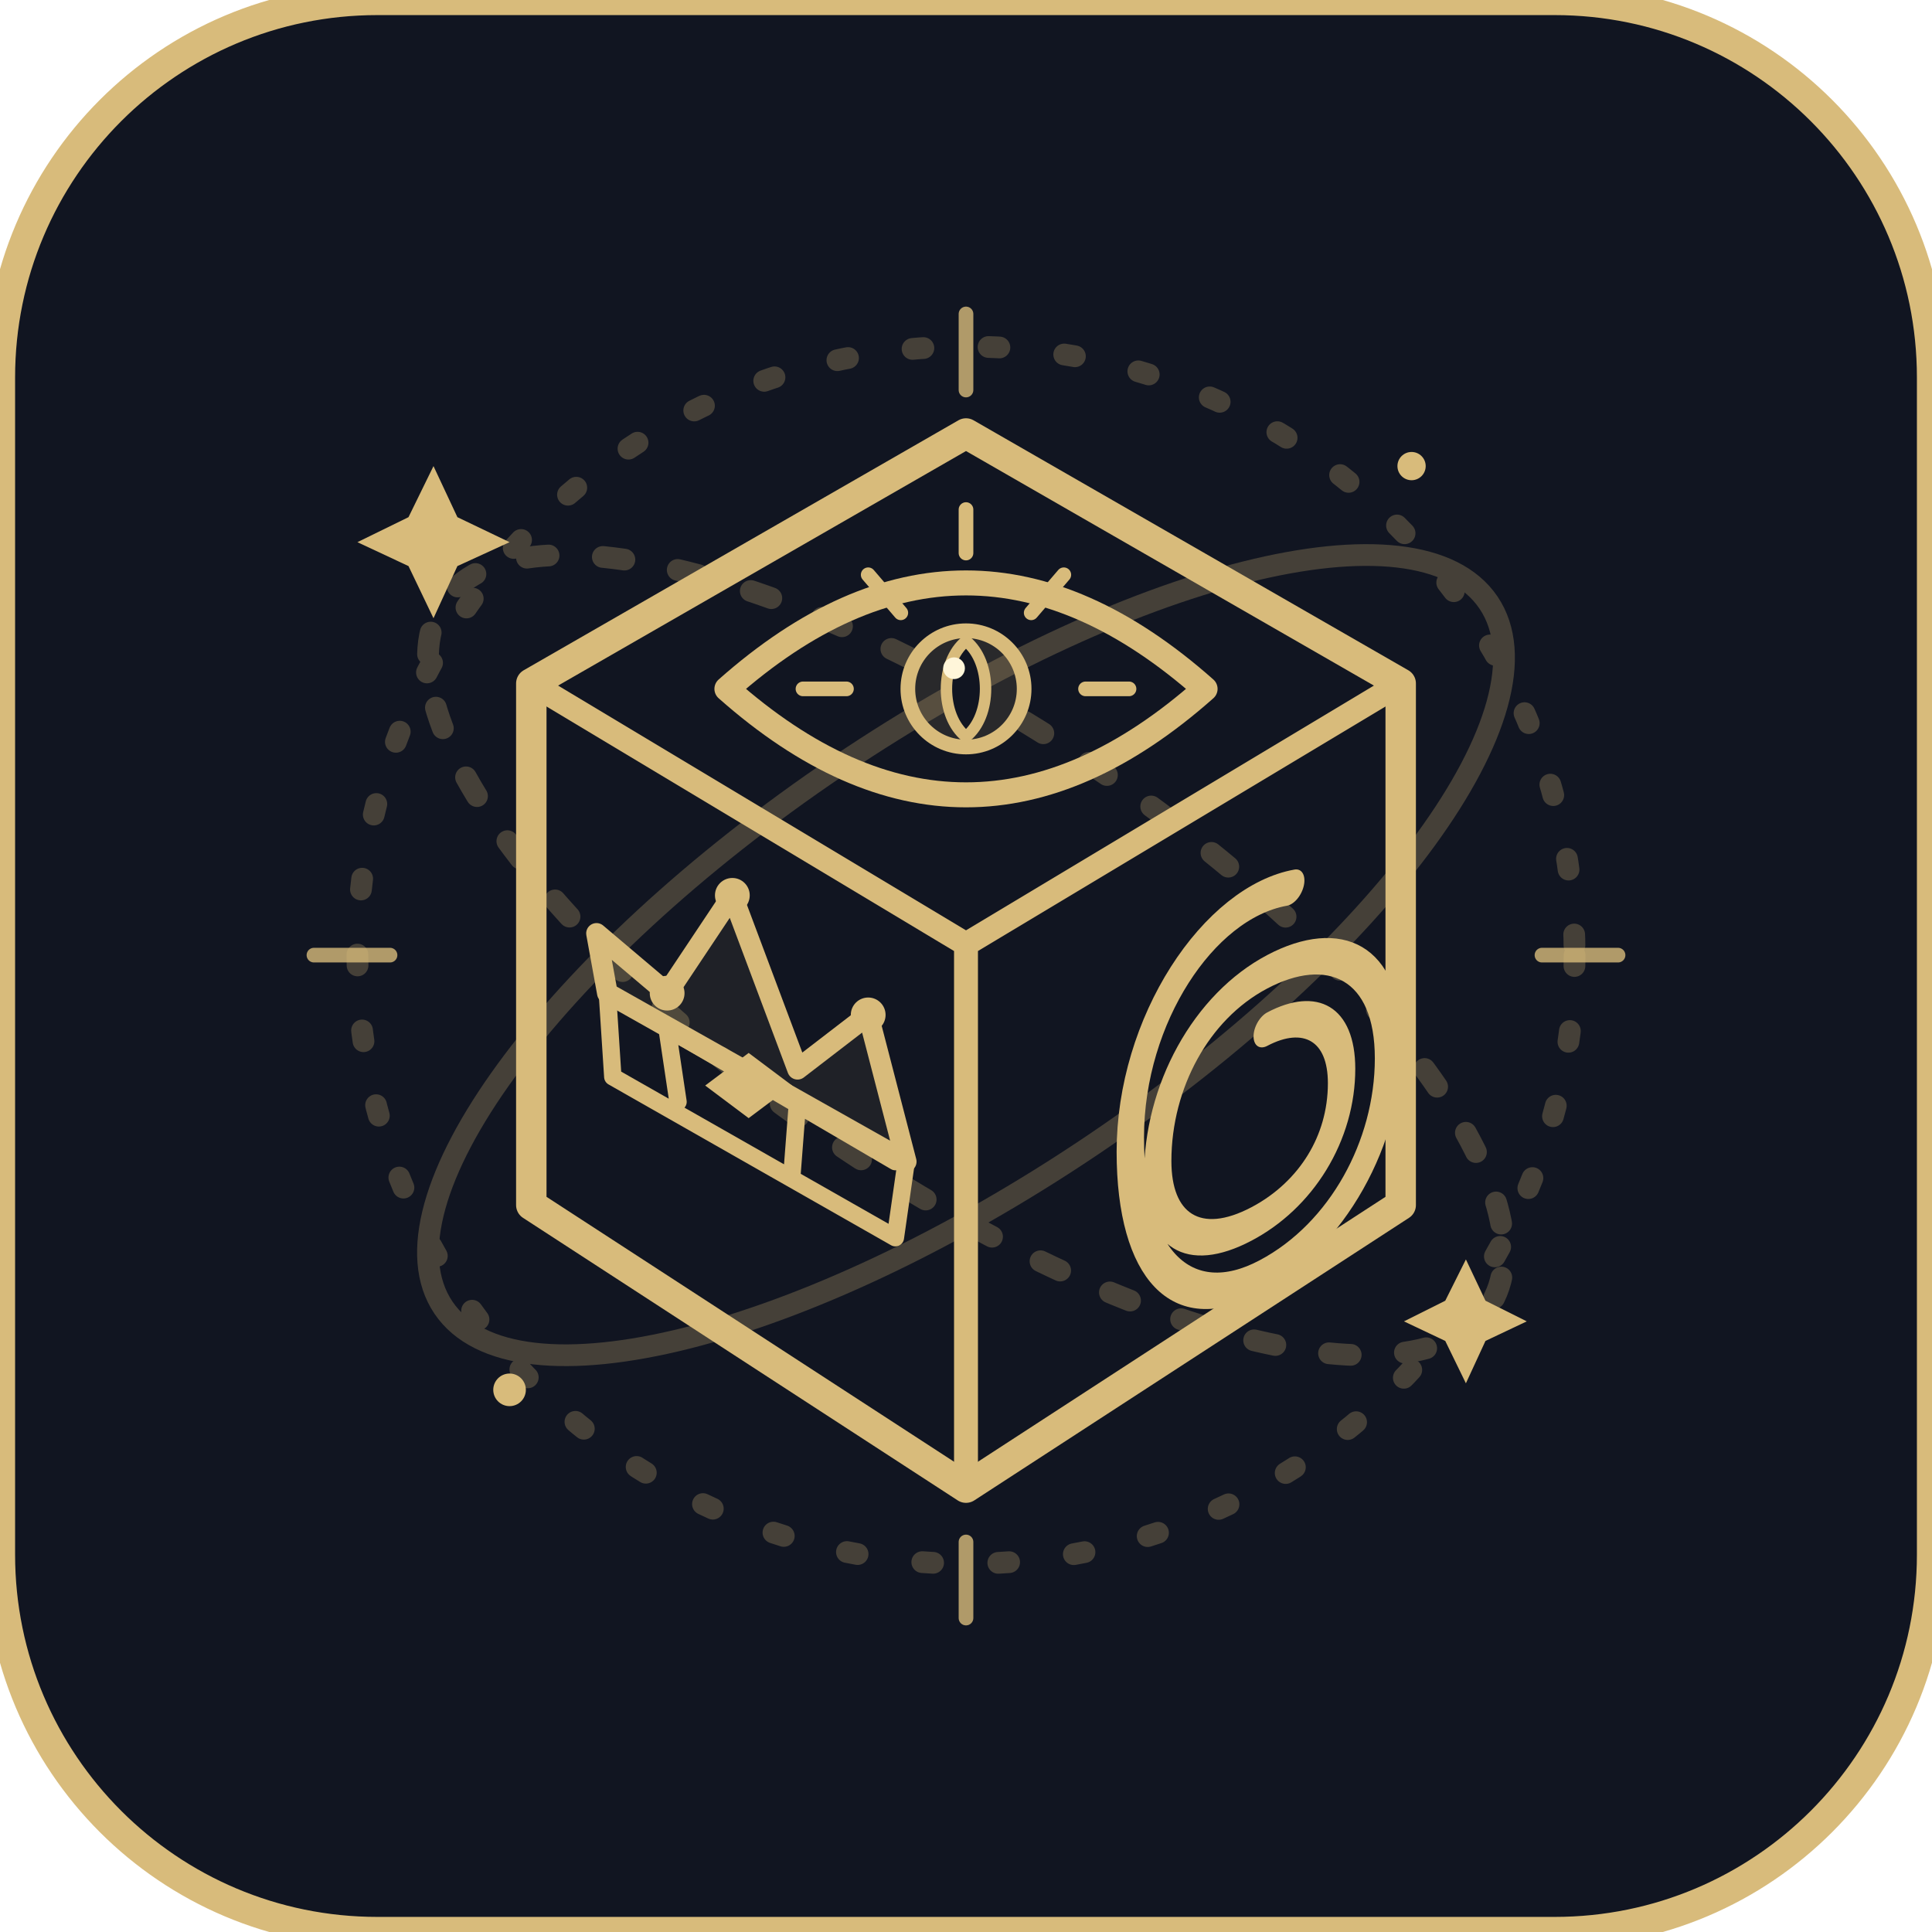
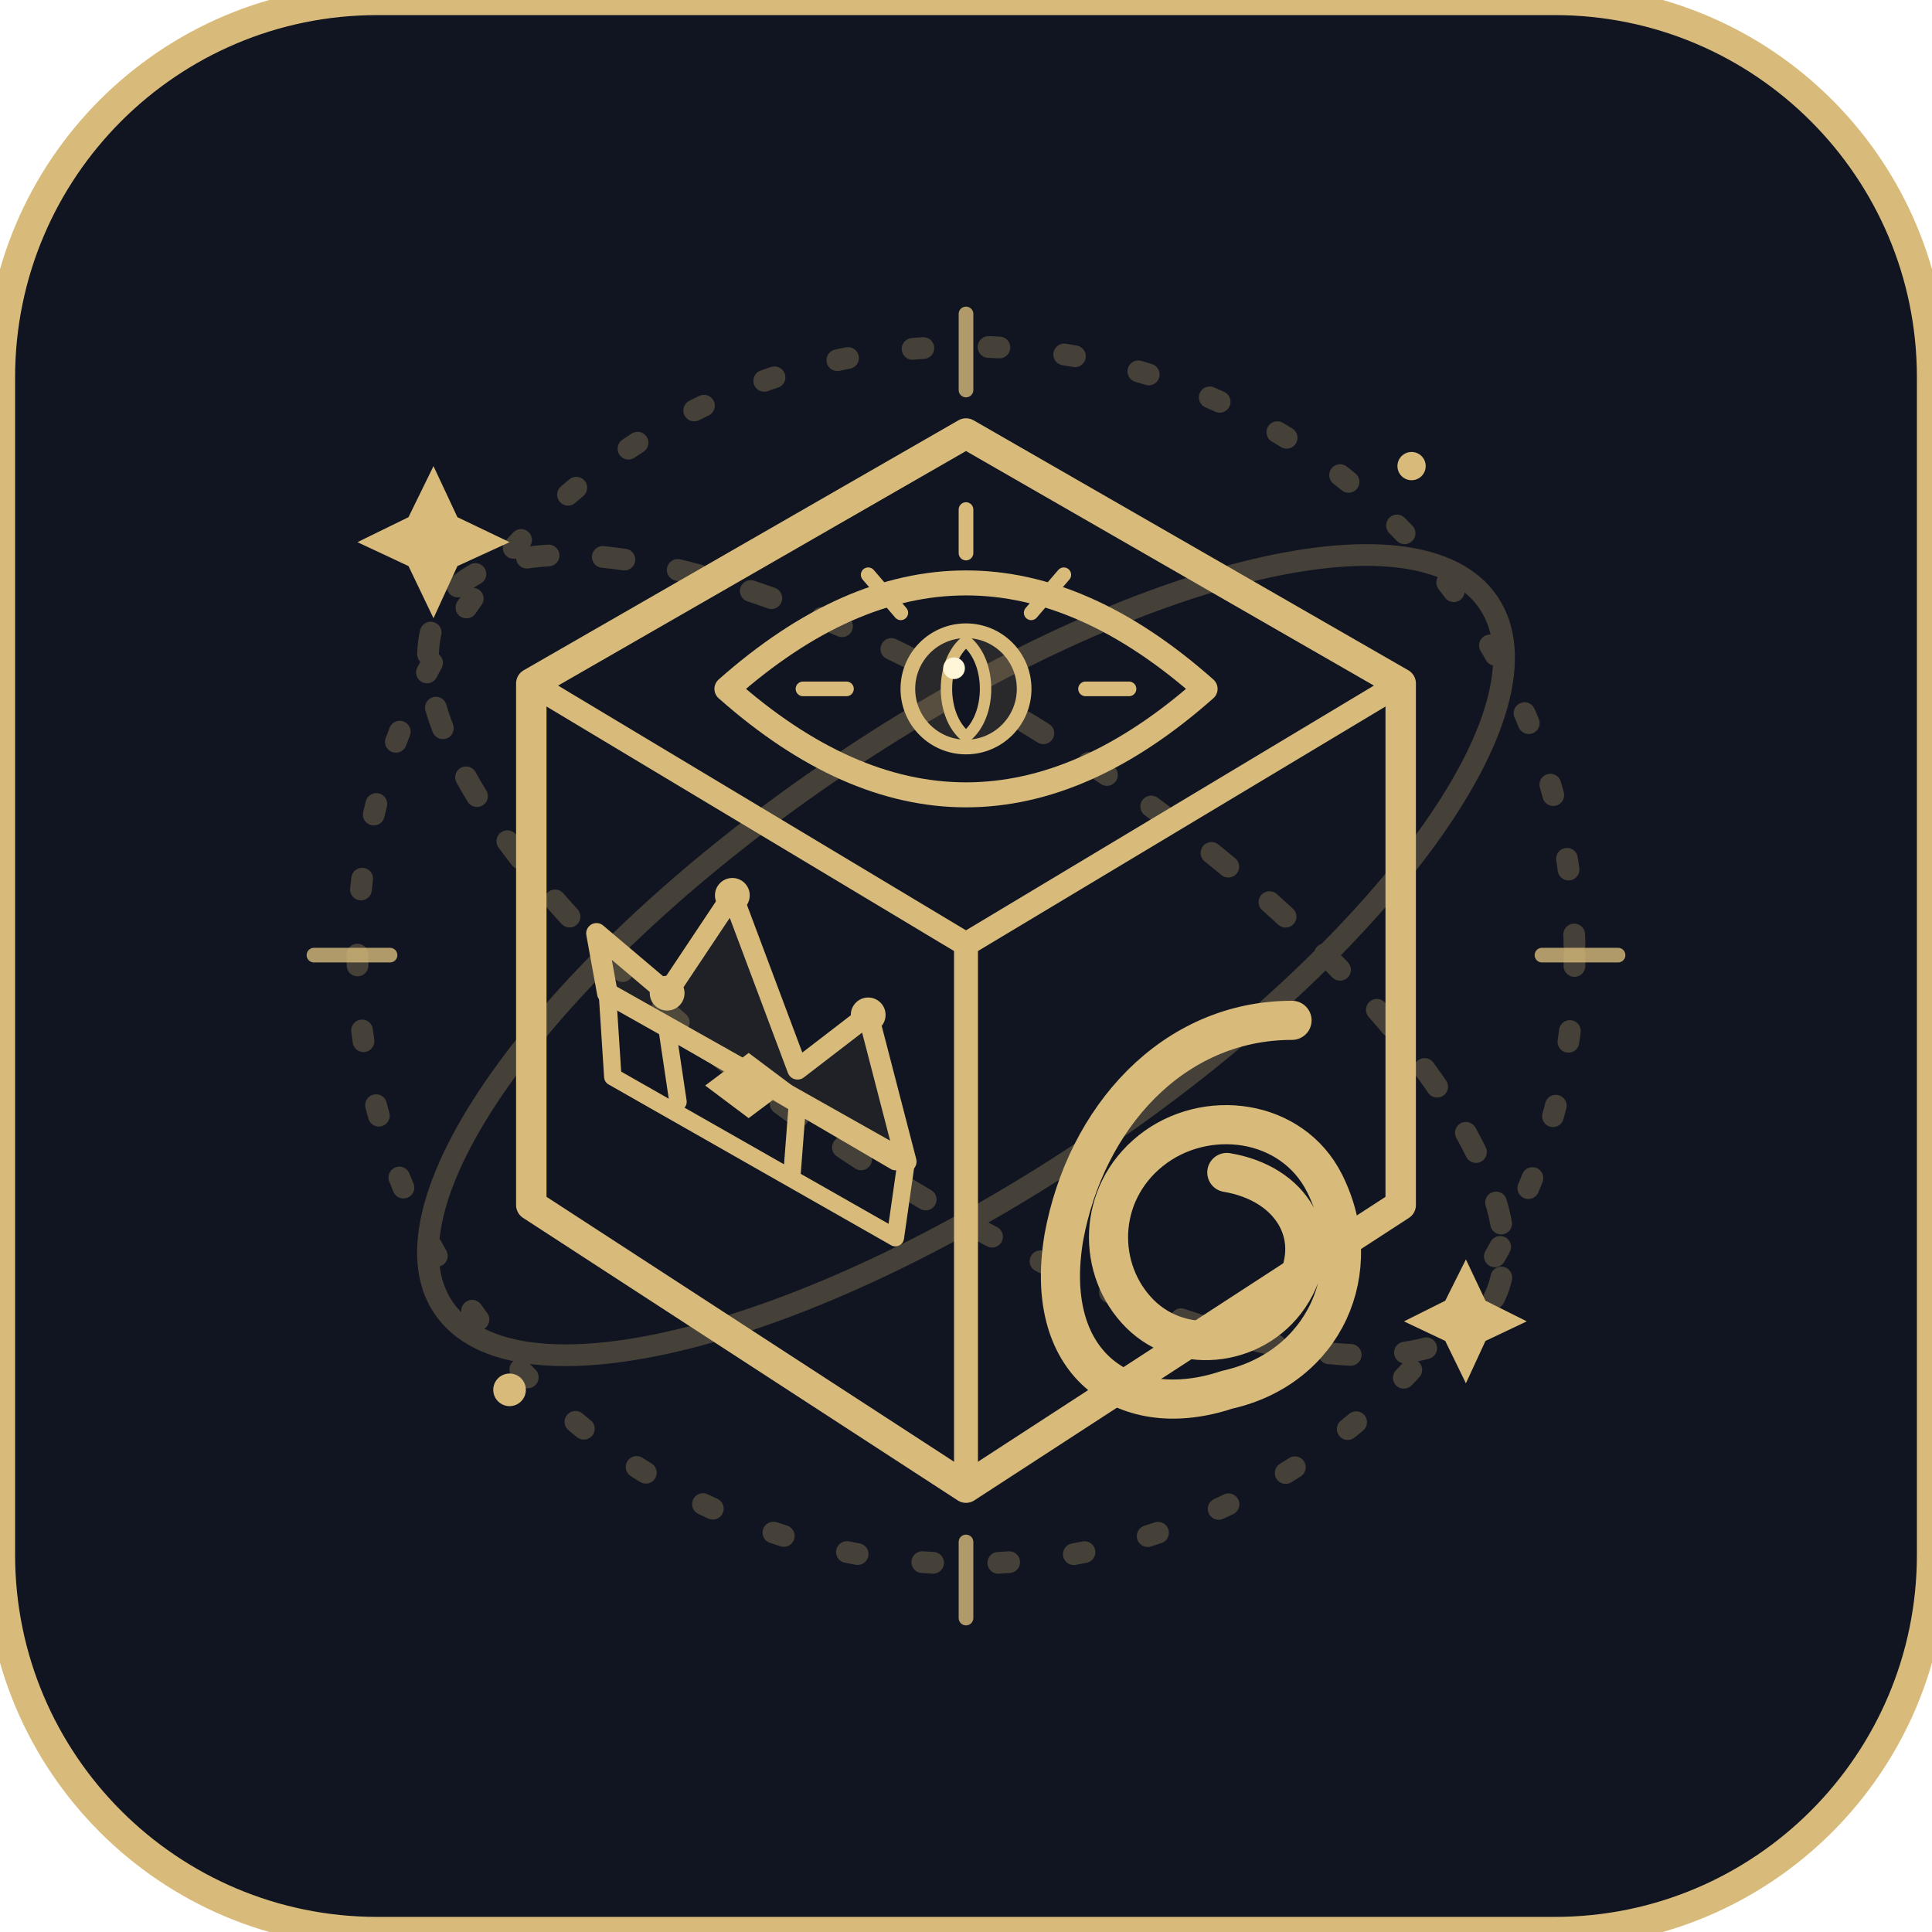
<svg xmlns="http://www.w3.org/2000/svg" viewBox="0 0 128 128" fill="none" stroke="#D8BB7B" stroke-width="2" stroke-linecap="round" stroke-linejoin="round">
  <rect width="128" height="128" rx="25" fill="#111521" />
  <g transform="translate(17.92 17.92) scale(.72)">
    <g opacity=".26">
      <ellipse cx="64" cy="63" rx="58" ry="21" transform="rotate(-34 64 63)" />
      <ellipse cx="64" cy="63" rx="58" ry="21" transform="rotate(34 64 63)" stroke-dasharray="2 5" />
      <circle cx="64" cy="63" r="56" stroke-dasharray="1 6" />
    </g>
    <path d="M64 15 104 38V86L64 112 24 86V38Z" stroke-width="2.8" />
    <path d="M24 38 64 62 104 38M64 62V112" stroke-width="2.2" />
    <path d="M42 38.5Q64 19 86 38.5Q64 58 42 38.5Z" stroke-width="2.3" />
    <path d="M64 26V22M53 38.5H49M79 38.5H75M58 31.5 55 28M70 31.5 73 28" stroke-width="1.35" />
    <circle cx="64" cy="38.5" r="5.35" fill="#D8BB7B" fill-opacity=".12" stroke="#D8BB7B" stroke-width="1.35" />
    <path d="M64 34.1C61.6 36 61.6 41 64 42.9C66.4 41 66.4 36 64 34.1Z" fill="#111521" stroke="#D8BB7B" stroke-width="1.05" />
    <circle cx="62.9" cy="36.6" r="1" fill="#fff6da" stroke="none" />
    <path d="M30 61 36.5 66.5 42.5 57.5 48.5 73.5 55 68.5 58.5 82 31 66.5Z" stroke-width="1.9" fill="#D8BB7B" fill-opacity=".07" />
    <path d="M31 66.5 58.5 82 57.5 89 31.5 74.2ZM31 66.5 57.5 82M36.5 69.8 37.5 76.5M48.5 76.5 48 83" stroke-width="1.6" />
    <path d="m44 72 4 3-4 3-4-3Z" fill="#D8BB7B" stroke="none" />
    <circle cx="36.5" cy="66.5" r="1.6" fill="#D8BB7B" stroke="none" />
    <circle cx="42.5" cy="57.5" r="1.6" fill="#D8BB7B" stroke="none" />
    <circle cx="55" cy="68.5" r="1.6" fill="#D8BB7B" stroke="none" />
-     <g transform="matrix(.36 -.19 0 .44 64 62)">
-       <path d="M83 24C62 18 42 34 42 60C42 85 55 102 75 102C95 102 108 88 108 69C108 50 94 39 77 39C60 39 49 51 49 68C49 81 58 90 73 90C87 90 96 82 96 69C96 58 88 51 77 51" stroke-width="7" stroke-linecap="round" stroke-linejoin="round" />
-     </g>
+     <path d="M94 69C83 69 75 78 73 89C71 101 79 106 88 103C97 101 101 92 97 84C94 78 86 77 81 81C76 85 76 92 80 96C84 100 91 99 94 94C97 89 94 84 88 83" stroke="#D8BB7B" stroke-width="3.6" stroke-linecap="round" stroke-linejoin="round" />
    <g fill="#D8BB7B" stroke="none">
      <path d="m15 18 2.2 4.7 4.8 2.3-4.8 2.2-2.2 4.8-2.3-4.8L8 25l4.7-2.3Z" />
      <path d="m110 91 1.8 3.8 3.8 1.9-3.8 1.8-1.8 3.9-1.9-3.9-3.8-1.8 3.8-1.9Z" />
      <circle cx="22" cy="103" r="1.5" />
      <circle cx="105" cy="18" r="1.3" />
    </g>
    <path d="M64 4V11M64 117V124M4 63H11M117 63H124" stroke-width="1.35" opacity=".8" />
  </g>
</svg>
